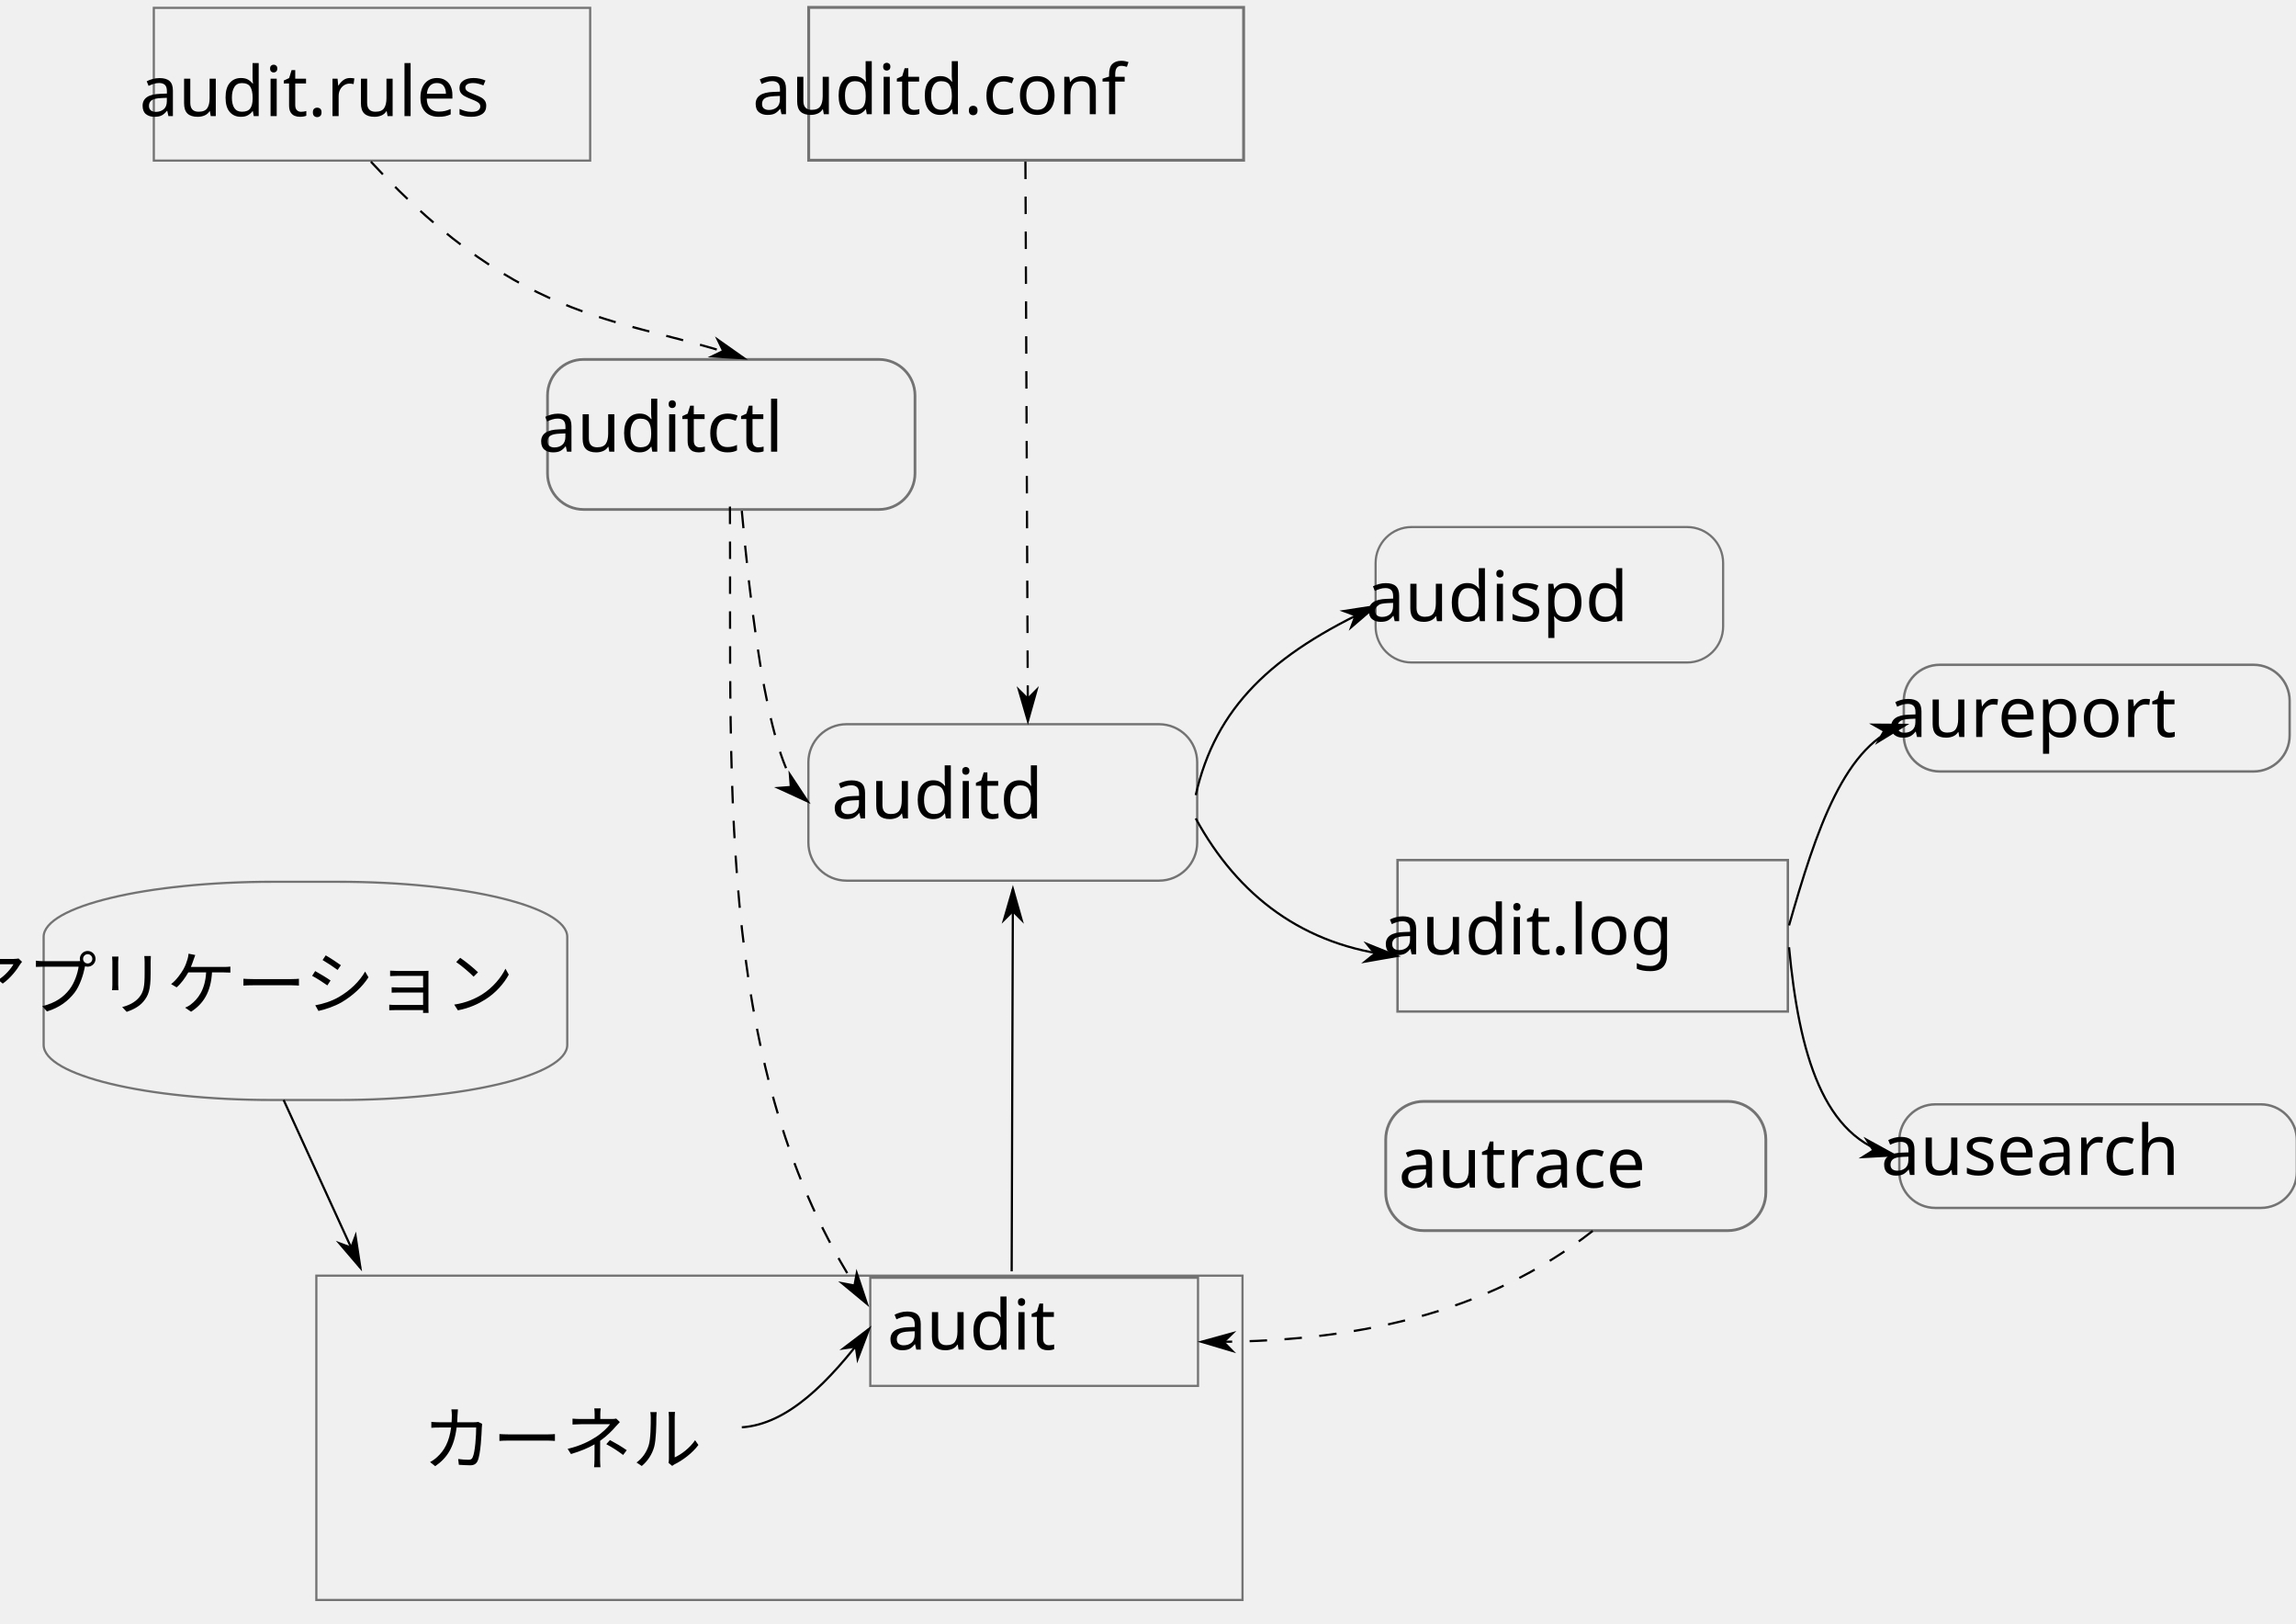
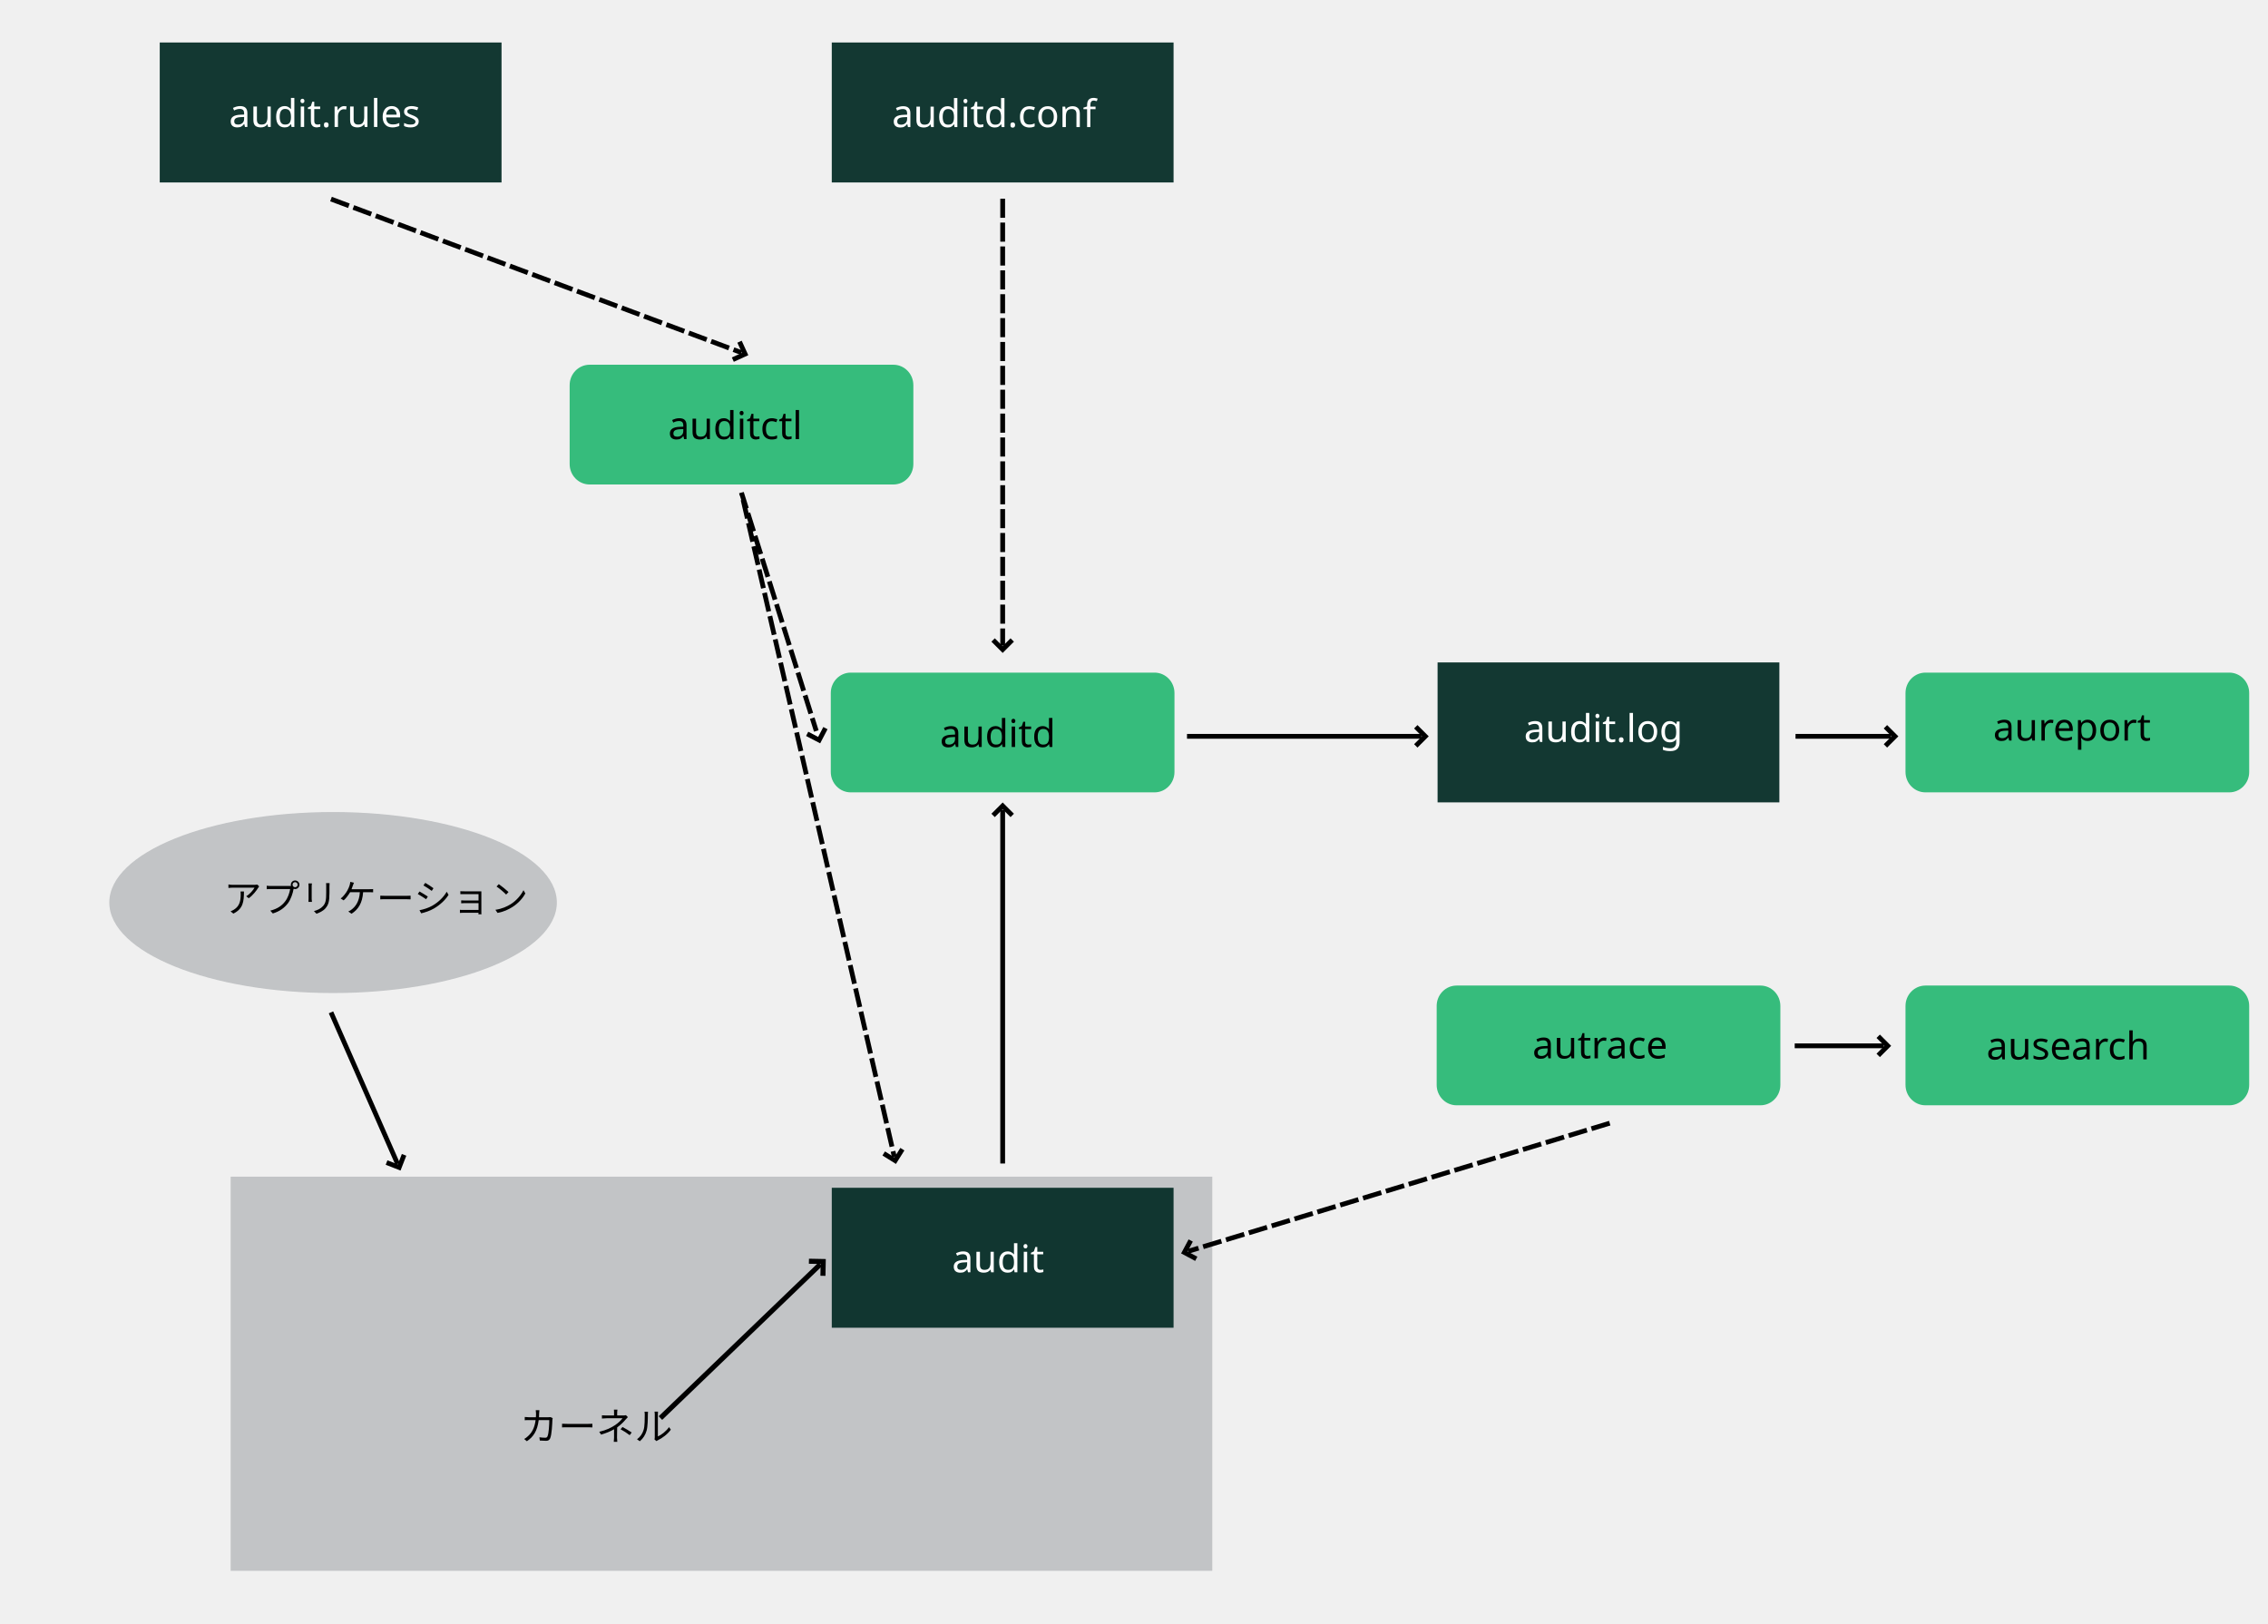
- <svg xmlns="http://www.w3.org/2000/svg" width="1052.362" height="744.094" id="svg2" version="1.0">
-   <defs id="defs4">
-     <marker orient="auto" refY="0.0" refX="0.0" id="Arrow1Lstart" style="overflow:visible">
-       <path id="path7602" d="M 0.0,0.0 L 5.0,-5.0 L -12.5,0.0 L 5.0,5.0 L 0.0,0.0 z " style="fill-rule:evenodd;stroke:#000000;stroke-width:1.0pt;marker-start:none" transform="scale(0.8) translate(12.5,0)" />
+ <svg xmlns="http://www.w3.org/2000/svg" width="950" height="680" viewBox="0 0 251.35 179.92" version="1.1" id="svg2664">
+   <defs id="defs2658">
+     <marker id="DotL" refX="0" refY="0" orient="auto" overflow="visible">
+       <path d="M3.92 0a4 4 0 1 1-8 0 4 4 0 0 1 8 0z" id="path965" fill-rule="evenodd" stroke="#0c322c" stroke-width=".8pt" stroke-opacity="1" fill="#0c322c" fill-opacity="1" />
    </marker>
-     <marker orient="auto" refY="0.0" refX="0.0" id="Arrow1Lend" style="overflow:visible;">
-       <path id="path7599" d="M 0.0,0.0 L 5.0,-5.0 L -12.5,0.0 L 5.0,5.0 L 0.0,0.0 z " style="fill-rule:evenodd;stroke:#000000;stroke-width:1.0pt;marker-start:none;" transform="scale(0.8) rotate(180) translate(12.5,0)" />
+     <marker markerWidth="7.12" markerHeight="11.41" refX="3.56" refY="5.71" orient="auto" id="marker840">
+       <path d="m.7.7 5 5-5 5" id="path838" fill="none" stroke="#0c322c" stroke-width="2" stroke-linecap="butt" stroke-linejoin="miter" stroke-miterlimit="4" stroke-dasharray="none" stroke-opacity="1" />
+     </marker>
+     <marker markerWidth="3.06" markerHeight="4.71" refX="1.53" refY="2.35" orient="auto" id="marker868">
+       <path d="m2.7.35-2 2 2 2" id="path851-3" fill="none" stroke="#000" stroke-width="1" stroke-linecap="butt" stroke-linejoin="miter" stroke-opacity="1" />
+     </marker>
+     <marker markerWidth="3.06" markerHeight="4.71" refX="1.53" refY="2.35" orient="auto" id="marker883">
+       <path d="m.35.35 2 2-2 2" id="path851" fill="none" stroke="#000" stroke-width="1" stroke-linecap="butt" stroke-linejoin="miter" stroke-opacity="1" />
+     </marker>
+     <marker markerWidth="3.06" markerHeight="4.71" refX="1.53" refY="2.35" orient="auto" id="marker8684506">
+       <path d="m2.7.35-2 2 2 2" id="path1208" fill="#0c322c" stroke="#000" stroke-width="1" stroke-linecap="butt" stroke-linejoin="miter" stroke-opacity="1" />
+     </marker>
+     <marker markerWidth="3.06" markerHeight="4.71" refX="1.53" refY="2.35" orient="auto" id="marker8839976">
+       <path d="m.35.35 2 2-2 2" id="path1211" fill="#0c322c" stroke="#000" stroke-width="1" stroke-linecap="butt" stroke-linejoin="miter" stroke-opacity="1" />
+     </marker>
+     <marker markerWidth="3.06" markerHeight="4.71" refX="1.53" refY="2.35" orient="auto" id="marker86845062245">
+       <path d="m2.7.35-2 2 2 2" id="path1299" fill="#fff" stroke="#000" stroke-width="1" stroke-linecap="butt" stroke-linejoin="miter" stroke-opacity="1" />
+     </marker>
+     <marker markerWidth="3.06" markerHeight="4.71" refX="1.53" refY="2.35" orient="auto" id="marker88399767239">
+       <path d="m.35.35 2 2-2 2" id="path1302" fill="#fff" stroke="#000" stroke-width="1" stroke-linecap="butt" stroke-linejoin="miter" stroke-opacity="1" />
+     </marker>
+     <marker markerWidth="3.06" markerHeight="4.71" refX="1.53" refY="2.35" orient="auto" id="marker868450622454738">
+       <path d="m2.7.35-2 2 2 2" id="path1414" fill="#fff" stroke="#0c322c" stroke-width="1" stroke-linecap="butt" stroke-linejoin="miter" stroke-opacity="1" />
+     </marker>
+     <marker markerWidth="3.06" markerHeight="4.71" refX="1.53" refY="2.35" orient="auto" id="marker883997672393450">
+       <path d="m.35.35 2 2-2 2" id="path1417" fill="#fff" stroke="#0c322c" stroke-width="1" stroke-linecap="butt" stroke-linejoin="miter" stroke-opacity="1" />
+     </marker>
+     <marker markerWidth="3.06" markerHeight="4.71" refX="1.53" refY="2.35" orient="auto" id="marker8684112">
+       <path d="m2.7.35-2 2 2 2" id="path2096" fill="#fff" stroke="#0c322c" stroke-width="1" stroke-linecap="butt" stroke-linejoin="miter" stroke-opacity="1" fill-opacity="0" />
+     </marker>
+     <marker markerWidth="3.06" markerHeight="4.71" refX="1.53" refY="2.35" orient="auto" id="marker8834579">
+       <path d="m.35.35 2 2-2 2" id="path2099" fill="#fff" stroke="#0c322c" stroke-width="1" stroke-linecap="butt" stroke-linejoin="miter" stroke-opacity="1" fill-opacity="0" />
+     </marker>
+     <marker markerWidth="3.06" markerHeight="4.71" refX="1.53" refY="2.35" orient="auto" id="marker8836481">
+       <path d="m.35.35 2 2-2 2" id="path2261" fill="#fff" stroke="#0c322c" stroke-width="1" stroke-linecap="butt" stroke-linejoin="miter" stroke-opacity="1" fill-opacity="0" />
+     </marker>
+     <marker markerWidth="3.06" markerHeight="4.71" refX="1.53" refY="2.35" orient="auto" id="marker8836481-7">
+       <path d="m.35.35 2 2-2 2" id="path2261-5" fill="#fff" fill-opacity="0" stroke="#0c322c" stroke-width="1" stroke-linecap="butt" stroke-linejoin="miter" stroke-opacity="1" />
    </marker>
  </defs>
  <g id="layer1">
-     <g id="g3094" transform="translate(-191.1083,11.46686)">
-       <rect y="573.128" x="336.105" height="148.625" width="424.503" id="rect1902" style="opacity:0.523;fill:none;fill-opacity:1;fill-rule:nonzero;stroke:black;stroke-opacity:1" />
-       <rect y="574.094" x="590" height="49.546" width="150.209" id="rect1908" style="opacity:0.523;fill:none;fill-opacity:1;fill-rule:nonzero;stroke:black;stroke-opacity:1" />
-       <text id="text1918" y="659.582" x="479.873" style="font-size:32px;font-style:normal;font-weight:normal;text-align:center;text-anchor:middle;fill:black;fill-opacity:1;stroke:none;stroke-width:1px;stroke-linecap:butt;stroke-linejoin:miter;stroke-opacity:1;font-family:Andale Sans" xml:space="preserve">
-         <tspan y="659.582" x="477.873" id="tspan1920">カーネル</tspan>
-       </text>
-       <text id="text1922" y="607.001" x="665.5" style="font-size:32px;font-style:normal;font-weight:normal;text-align:center;text-anchor:middle;fill:black;fill-opacity:1;stroke:none;stroke-width:1px;stroke-linecap:butt;stroke-linejoin:miter;stroke-opacity:1;font-family:Andale Sans" xml:space="preserve">
-         <tspan y="607.001" x="665.5" id="tspan1924">audit</tspan>
-       </text>
-     </g>
-     <g id="g3102" transform="translate(140,38.05719)">
-       <rect rx="17.485" ry="17.485" y="293.83" x="230.518" height="71.689" width="178.207" id="rect1910" style="opacity:0.523;fill:none;fill-opacity:1;fill-rule:nonzero;stroke:black;stroke-width:1.036;stroke-opacity:1" />
-       <text id="text1926" y="337.001" x="318.703" style="font-size:32px;font-style:normal;font-weight:normal;text-align:center;text-anchor:middle;fill:black;fill-opacity:1;stroke:none;stroke-width:1px;stroke-linecap:butt;stroke-linejoin:miter;stroke-opacity:1;font-family:Andale Sans" xml:space="preserve">
-         <tspan y="337.001" x="318.703" id="tspan1928">auditd</tspan>
-       </text>
-     </g>
-     <g id="g3083" transform="translate(190.6636,-151.3694)">
-       <rect ry="0" y="154.758" x="180" height="70.042" width="199.336" id="rect1914" style="opacity:0.523;fill:none;fill-opacity:1;fill-rule:nonzero;stroke:black;stroke-width:1.327;stroke-opacity:1" />
-       <a transform="translate(6.59375,6.328125)" id="a2000">
-         <text xml:space="preserve" style="font-size:32px;font-style:normal;font-weight:normal;text-align:center;text-anchor:middle;fill:black;fill-opacity:1;stroke:none;stroke-width:1px;stroke-linecap:butt;stroke-linejoin:miter;stroke-opacity:1;font-family:Andale Sans" x="270.562" y="197.391" id="text1930">
-           <tspan id="tspan1932" x="270.562" y="197.391">auditd.conf</tspan>
-         </text>
-       </a>
-     </g>
-     <g id="g3114" transform="translate(-239.6655,-20)">
-       <rect rx="16.514" ry="16.514" y="184.714" x="490.62" height="68.76" width="168.426" id="rect1916" style="opacity:0.523;fill:none;fill-opacity:1;fill-rule:nonzero;stroke:black;stroke-width:1.24;stroke-opacity:1" />
-       <text id="text1934" y="227.001" x="571.547" style="font-size:32px;font-style:normal;font-weight:normal;text-align:center;text-anchor:middle;fill:black;fill-opacity:1;stroke:none;stroke-width:1px;stroke-linecap:butt;stroke-linejoin:miter;stroke-opacity:1;font-family:Andale Sans" xml:space="preserve">
-         <tspan y="227.001" x="571.547" id="tspan1936">auditctl</tspan>
-       </text>
-     </g>
-     <g id="g3109" transform="translate(-519.5,-80.5)">
-       <rect ry="0" y="84.094" x="590" height="70" width="200" id="rect1938" style="opacity:0.523;fill:none;fill-opacity:1;fill-rule:nonzero;stroke:black;stroke-opacity:1" />
-       <text id="text1940" y="133.719" x="692.719" style="font-size:32px;font-style:normal;font-weight:normal;text-align:center;text-anchor:middle;fill:black;fill-opacity:1;stroke:none;stroke-width:1px;stroke-linecap:butt;stroke-linejoin:miter;stroke-opacity:1;font-family:Andale Sans" xml:space="preserve">
-         <tspan y="133.719" x="692.719" id="tspan1942">audit.rules</tspan>
-       </text>
-     </g>
-     <g id="g3119" transform="translate(19.99999,150)">
-       <rect y="244.146" x="620.552" height="69.397" width="178.897" id="rect1952" style="opacity:0.523;fill:none;fill-opacity:1;fill-rule:nonzero;stroke:black;stroke-width:1.103;stroke-opacity:1" />
-       <text id="text1954" y="287.36" x="709.375" style="font-size:32px;font-style:normal;font-weight:normal;text-align:center;text-anchor:middle;fill:black;fill-opacity:1;stroke:none;stroke-width:1px;stroke-linecap:butt;stroke-linejoin:miter;stroke-opacity:1;font-family:Andale Sans" xml:space="preserve">
-         <tspan y="287.36" x="709.375" id="tspan1956">audit.log</tspan>
-       </text>
-     </g>
-     <g id="g3142" transform="translate(0.291931,-103.0653)">
-       <rect rx="16.514" ry="16.514" y="344.594" x="630.208" height="62.065" width="159.292" id="rect1966" style="opacity:0.523;fill:none;fill-opacity:1;fill-rule:nonzero;stroke:black;stroke-opacity:1" />
-       <text id="text1968" y="387.735" x="714.938" style="font-size:32px;font-style:normal;font-weight:normal;text-align:center;text-anchor:middle;fill:black;fill-opacity:1;stroke:none;stroke-width:1px;stroke-linecap:butt;stroke-linejoin:miter;stroke-opacity:1;font-family:Andale Sans" xml:space="preserve">
-         <tspan y="387.735" x="714.938" id="tspan1970">audispd</tspan>
-       </text>
-     </g>
-     <g id="g3132" transform="translate(-175.5024,0.499985)">
-       <rect rx="17.485" ry="17.485" y="504.234" x="810.64" height="59.221" width="174.223" id="rect1912" style="opacity:0.523;fill:none;fill-opacity:1;fill-rule:nonzero;stroke:black;stroke-width:1.279;stroke-opacity:1" />
-       <text id="text1972" y="543.719" x="902.25" style="font-size:32px;font-style:normal;font-weight:normal;text-align:center;text-anchor:middle;fill:black;fill-opacity:1;stroke:none;stroke-width:1px;stroke-linecap:butt;stroke-linejoin:miter;stroke-opacity:1;font-family:Andale Sans" xml:space="preserve">
-         <tspan y="543.719" x="902.25" id="tspan1974">autrace</tspan>
-       </text>
-     </g>
-     <g id="g3137" transform="translate(12.04193,80)">
-       <rect rx="16.514" ry="16.514" y="224.652" x="860.557" height="48.886" width="176.844" id="rect1976" style="opacity:0.523;fill:none;fill-opacity:1;fill-rule:nonzero;stroke:black;stroke-width:1.114;stroke-opacity:1" />
-       <text id="text1980" y="257.735" x="948.5" style="font-size:32px;font-style:normal;font-weight:normal;text-align:center;text-anchor:middle;fill:black;fill-opacity:1;stroke:none;stroke-width:1px;stroke-linecap:butt;stroke-linejoin:miter;stroke-opacity:1;font-family:Andale Sans" xml:space="preserve">
-         <tspan y="257.735" x="948.5" id="tspan1982">aureport</tspan>
-       </text>
-     </g>
-     <g id="g3147" transform="translate(13.31515,211.4467)">
-       <rect rx="16.514" ry="16.514" y="294.641" x="857.231" height="47.461" width="182.222" id="rect1978" style="opacity:0.523;fill:none;fill-opacity:1;fill-rule:nonzero;stroke:black;stroke-width:1.093;stroke-opacity:1" />
-       <text id="text1984" y="327.001" x="946.312" style="font-size:32px;font-style:normal;font-weight:normal;text-align:center;text-anchor:middle;fill:black;fill-opacity:1;stroke:none;stroke-width:1px;stroke-linecap:butt;stroke-linejoin:miter;stroke-opacity:1;font-family:Andale Sans" xml:space="preserve">
-         <tspan y="327.001" x="946.312" id="tspan1986">ausearch</tspan>
-       </text>
-     </g>
-     <g id="g3089">
-       <rect rx="105" ry="25.256" y="404.094" x="20" height="100" width="240" id="rect1988" style="opacity:0.523;fill:none;fill-opacity:1;fill-rule:nonzero;stroke:black;stroke-opacity:1" />
-       <text id="text1992" y="462.388" x="132.111" style="font-size:32px;font-style:normal;font-weight:normal;text-align:center;text-anchor:middle;fill:black;fill-opacity:1;stroke:none;stroke-width:1px;stroke-linecap:butt;stroke-linejoin:miter;stroke-opacity:1;font-family:Andale Sans" xml:space="preserve">
-         <tspan y="462.388" x="137.111" id="tspan1994">アプリケーション</tspan>
-       </text>
-     </g>
-     <path style="fill:none;fill-opacity:0.75;fill-rule:evenodd;stroke:black;stroke-width:1px;stroke-linecap:butt;stroke-linejoin:miter;stroke-opacity:1;marker-start:none;marker-end:url(#Arrow1Lend)" d="M 820,434.094 C 824.564,482.713 835.576,521.952 868.434,529.414" id="path7617" />
-     <path style="fill:none;fill-opacity:0.75;fill-rule:evenodd;stroke:black;stroke-width:1px;stroke-linecap:butt;stroke-linejoin:miter;stroke-opacity:1;marker-end:url(#Arrow1Lend)" d="M 820,424.094 C 832.339,380.813 845.69,339.89 873.291,332.22" id="path7619" />
-     <path style="fill:none;fill-opacity:0.75;fill-rule:evenodd;stroke:black;stroke-width:1px;stroke-linecap:butt;stroke-linejoin:miter;marker-end:url(#Arrow1Lend);stroke-opacity:1" d="M 463.695,582.623 L 464.258,407.489" id="path7621" />
-     <path style="fill:none;fill-opacity:0.75;fill-rule:evenodd;stroke:black;stroke-width:1px;stroke-linecap:butt;stroke-linejoin:miter;stroke-opacity:1;marker-end:url(#Arrow1Lend)" d="M 548.057,375.066 C 567.464,410.595 597.469,433.611 640.154,438.103" id="path7627" />
-     <path style="fill:none;fill-opacity:0.75;fill-rule:evenodd;stroke:black;stroke-width:1px;stroke-linecap:butt;stroke-linejoin:miter;stroke-opacity:1;marker-end:url(#Arrow1Lend)" d="M 548.057,364.38 C 557.121,324.33 582.61,299.86 630.44,277.821" id="path7629" />
-     <path style="fill:none;fill-opacity:0.75;fill-rule:evenodd;stroke:black;stroke-width:1;stroke-linecap:butt;stroke-linejoin:miter;stroke-opacity:1;marker-end:url(#Arrow1Lend);stroke-miterlimit:4;stroke-dasharray:8,8;stroke-dashoffset:0" d="M 470,74.094 L 471.13,330.277" id="path7633" />
-     <path style="fill:none;fill-opacity:0.75;fill-rule:evenodd;stroke:black;stroke-width:1;stroke-linecap:butt;stroke-linejoin:miter;stroke-opacity:1;stroke-miterlimit:4;stroke-dasharray:8,8;stroke-dashoffset:0;marker-end:url(#Arrow1Lend)" d="M 170,74.094 C 240.485,150.394 287.27,145.44 340.962,164.167" id="path7635" />
-     <path style="fill:none;fill-opacity:0.75;fill-rule:evenodd;stroke:black;stroke-width:1;stroke-linecap:butt;stroke-linejoin:miter;stroke-opacity:1;stroke-miterlimit:4;stroke-dasharray:8,8;stroke-dashoffset:0;marker-end:url(#Arrow1Lend)" d="M 340,234.094 C 348.518,328.5 359.013,357.685 370.104,367.19" id="path7637" />
-     <path style="fill:none;fill-opacity:0.75;fill-rule:evenodd;stroke:black;stroke-width:1;stroke-linecap:butt;stroke-linejoin:miter;stroke-opacity:1;marker-end:url(#Arrow1Lend);stroke-miterlimit:4;stroke-dasharray:8,8;stroke-dashoffset:0" d="M 334.571,232.152 C 335.268,364.4 327.777,495.755 397.304,597.413" id="path7639" />
-     <path style="fill:none;fill-opacity:0.75;fill-rule:evenodd;stroke:black;stroke-width:1px;stroke-linecap:butt;stroke-linejoin:miter;stroke-opacity:1;marker-end:url(#Arrow1Lend)" d="M 130,504.094 L 165.138,580.899" id="path7643" />
-     <path style="fill:none;fill-opacity:0.75;fill-rule:evenodd;stroke:black;stroke-width:1px;stroke-linecap:butt;stroke-linejoin:miter;stroke-opacity:1;marker-end:url(#Arrow1Lend)" d="M 340,654.094 C 360.937,652.696 379.911,633.629 398.275,609.069" id="path7645" />
-     <path style="fill:none;fill-opacity:0.75;fill-rule:evenodd;stroke:black;stroke-width:1;stroke-linecap:butt;stroke-linejoin:miter;stroke-opacity:1;marker-end:url(#Arrow1Lend);stroke-miterlimit:4;stroke-dasharray:8,8;stroke-dashoffset:0" d="M 730,564.094 C 681.543,602.181 619.93,615.601 550.785,614.898" id="path1947" />
+     <rect id="rect3383" width="108.79" height="43.68" x="25.56" y="130.4" rx="0" ry="0" opacity=".97" fill="#c0c2c4" stroke-width=".56" stroke-linecap="square" stroke-dasharray="2.223, 0.556" paint-order="stroke fill markers" stop-color="#000" />
+     <rect id="rect3251" width="38.09" height="13.27" x="92.07" y="74.54" rx="2.21" ry="2.26" opacity=".97" fill="#30ba78" stroke-width=".56" stroke-linecap="square" stroke-dasharray="2.223, 0.556" paint-order="stroke fill markers" stop-color="#000" />
+     <text xml:space="preserve" style="line-height:1.25;-inkscape-font-specification:'Poppins, Medium'" x="104.17" y="82.78" id="text3255" font-weight="500" font-size="4.23" font-family="Poppins" letter-spacing="0" stroke-width=".26">
+       <tspan id="tspan3253" x="104.17" y="82.78" font-size="4.23" stroke-width=".26">auditd</tspan>
+     </text>
+     <rect id="rect3257" width="37.88" height="15.51" x="17.7" y="4.71" rx="0" ry="0" opacity=".97" fill="#0c322c" stroke-width=".56" stroke-linecap="square" stroke-dasharray="2.223, 0.556" paint-order="stroke fill markers" stop-color="#000" />
+     <text xml:space="preserve" style="line-height:1.25;-inkscape-font-specification:'Poppins, Medium'" x="25.38" y="14.07" id="text3264" font-weight="500" font-size="4.23" font-family="Poppins" letter-spacing="0" stroke-width=".26">
+       <tspan id="tspan3262" x="25.38" y="14.07" font-size="4.23" fill="#fff" stroke-width=".26">audit.rules</tspan>
+     </text>
+     <rect id="rect3257-2" width="37.88" height="15.51" x="92.18" y="4.71" rx="0" ry="0" opacity=".97" fill="#0c322c" stroke-width=".56" stroke-linecap="square" stroke-dasharray="2.223, 0.556" paint-order="stroke fill markers" stop-color="#000" />
+     <text xml:space="preserve" style="line-height:1.25;-inkscape-font-specification:'Poppins, Medium'" x="98.86" y="14.08" id="text3264-8" font-weight="500" font-size="4.23" font-family="Poppins" letter-spacing="0" stroke-width=".26">
+       <tspan id="tspan3262-2" x="98.86" y="14.08" font-size="4.23" fill="#fff" stroke-width=".26">auditd.conf</tspan>
+     </text>
+     <rect id="rect3257-9" width="37.88" height="15.51" x="159.32" y="73.41" rx="0" ry="0" opacity=".97" fill="#0c322c" stroke-width=".56" stroke-linecap="square" stroke-dasharray="2.223, 0.556" paint-order="stroke fill markers" stop-color="#000" />
+     <text xml:space="preserve" style="line-height:1.25;-inkscape-font-specification:'Poppins, Medium'" x="168.9" y="82.22" id="text3264-9" font-weight="500" font-size="4.23" font-family="Poppins" letter-spacing="0" stroke-width=".26">
+       <tspan id="tspan3262-6" x="168.9" y="82.22" font-size="4.23" fill="#fff" stroke-width=".26">audit.log</tspan>
+     </text>
+     <rect id="rect3257-0" width="37.88" height="15.51" x="92.18" y="131.63" rx="0" ry="0" opacity=".97" fill="#0c322c" stroke-width=".56" stroke-linecap="square" stroke-dasharray="2.223, 0.556" paint-order="stroke fill markers" stop-color="#000" />
+     <text xml:space="preserve" style="line-height:1.25;-inkscape-font-specification:'Poppins, Medium'" x="105.51" y="140.99" id="text3264-2" font-weight="500" font-size="4.23" font-family="Poppins" letter-spacing="0" stroke-width=".26">
+       <tspan id="tspan3262-7" x="105.51" y="140.99" font-size="4.23" fill="#fff" stroke-width=".26">audit</tspan>
+     </text>
+     <rect id="rect3251-6" width="38.09" height="13.27" x="63.13" y="40.42" rx="2.21" ry="2.26" opacity=".97" fill="#30ba78" stroke-width=".56" stroke-linecap="square" stroke-dasharray="2.223, 0.556" paint-order="stroke fill markers" stop-color="#000" />
+     <text xml:space="preserve" style="line-height:1.25;-inkscape-font-specification:'Poppins, Medium'" x="74.05" y="48.66" id="text3255-1" font-weight="500" font-size="4.23" font-family="Poppins" letter-spacing="0" stroke-width=".26">
+       <tspan id="tspan3253-3" x="74.05" y="48.66" font-size="4.23" stroke-width=".26">auditctl</tspan>
+     </text>
+     <rect id="rect3251-2" width="38.09" height="13.27" x="211.18" y="74.54" rx="2.21" ry="2.26" opacity=".97" fill="#30ba78" stroke-width=".56" stroke-linecap="square" stroke-dasharray="2.223, 0.556" paint-order="stroke fill markers" stop-color="#000" />
+     <text xml:space="preserve" style="line-height:1.25;-inkscape-font-specification:'Poppins, Medium'" x="220.9" y="82.07" id="text3255-15" font-weight="500" font-size="4.23" font-family="Poppins" letter-spacing="0" stroke-width=".26">
+       <tspan id="tspan3253-9" x="220.9" y="82.07" font-size="4.23" stroke-width=".26">aureport</tspan>
+     </text>
+     <rect id="rect3251-9" width="38.09" height="13.27" x="159.22" y="109.22" rx="2.21" ry="2.26" opacity=".97" fill="#30ba78" stroke-width=".56" stroke-linecap="square" stroke-dasharray="2.223, 0.556" paint-order="stroke fill markers" stop-color="#000" />
+     <text xml:space="preserve" style="line-height:1.25;-inkscape-font-specification:'Poppins, Medium'" x="169.84" y="117.29" id="text3255-14" font-weight="500" font-size="4.23" font-family="Poppins" letter-spacing="0" stroke-width=".26">
+       <tspan id="tspan3253-91" x="169.84" y="117.29" font-size="4.23" stroke-width=".26">autrace</tspan>
+     </text>
+     <rect id="rect3251-0" width="38.09" height="13.27" x="211.18" y="109.22" rx="2.21" ry="2.26" opacity=".97" fill="#30ba78" stroke-width=".56" stroke-linecap="square" stroke-dasharray="2.223, 0.556" paint-order="stroke fill markers" stop-color="#000" />
+     <text xml:space="preserve" style="line-height:1.25;-inkscape-font-specification:'Poppins, Medium'" x="220.16" y="117.4" id="text3255-7" font-weight="500" font-size="4.23" font-family="Poppins" letter-spacing="0" stroke-width=".26">
+       <tspan id="tspan3253-5" x="220.16" y="117.4" font-size="4.23" stroke-width=".26">ausearch</tspan>
+     </text>
+     <ellipse id="path3385" cx="36.91" cy="100.02" rx="24.8" ry="10.03" opacity=".97" fill="#c0c2c4" stroke-width=".87" stroke-linecap="square" stroke-dasharray="3.493, 0.873" paint-order="stroke fill markers" stop-color="#000" stroke="none" stroke-miterlimit="4" stroke-dashoffset="0" />
+     <text xml:space="preserve" style="line-height:1.25;-inkscape-font-specification:'Poppins, Medium'" x="24.78" y="101.09" id="text3389" font-weight="500" font-size="4.23" font-family="IPAPGothic" letter-spacing="0" stroke-width=".26">
+       <tspan id="tspan3387" x="24.78" y="101.09" font-size="4.23" stroke-width=".26">アプリケーション</tspan>
+     </text>
+     <path d="M111.12 22.02v49.53" id="path3655" fill="none" stroke="#000" stroke-width=".53" stroke-linecap="butt" stroke-linejoin="miter" stroke-miterlimit="4" stroke-dasharray="2.117,0.529" stroke-dashoffset="0" stroke-opacity="1" marker-end="url(#marker883)" />
+     <path d="M131.55 81.6h25.98" id="path3657" fill="none" stroke="#000" stroke-width=".53" stroke-linecap="butt" stroke-linejoin="miter" stroke-miterlimit="4" stroke-dasharray="none" stroke-opacity="1" marker-end="url(#marker883)" />
+     <path d="M198.99 81.6h10.59" id="path3659" fill="none" stroke="#000" stroke-width=".53" stroke-linecap="butt" stroke-linejoin="miter" stroke-miterlimit="4" stroke-dasharray="none" stroke-opacity="1" marker-end="url(#marker883)" />
+     <path d="M198.9 115.9h9.88" id="path3661" fill="none" stroke="#000" stroke-width=".53" stroke-linecap="butt" stroke-linejoin="miter" stroke-miterlimit="4" stroke-dasharray="none" stroke-opacity="1" marker-end="url(#marker883)" />
+     <path d="m178.4 124.47-46.73 14.2" id="path3663" fill="none" stroke="#000" stroke-width=".53" stroke-linecap="butt" stroke-linejoin="miter" stroke-miterlimit="4" stroke-dasharray="2.117, 0.529" stroke-dashoffset="0" stroke-opacity="1" marker-end="url(#marker883)" />
+     <path d="M111.12 128.94v-39.2" id="path3665" fill="none" stroke="#000" stroke-width=".53" stroke-linecap="butt" stroke-linejoin="miter" stroke-miterlimit="4" stroke-dasharray="none" stroke-opacity="1" marker-end="url(#marker883)" />
+     <path d="m90.65 81.6-8.48-27 16.94 73.6" id="path3667" fill="none" stroke="#000" stroke-width=".53" stroke-linecap="butt" stroke-linejoin="miter" stroke-miterlimit="4" stroke-dasharray="2.117, 0.529" stroke-dashoffset="0" stroke-opacity="1" marker-start="url(#marker86845062245)" marker-end="url(#marker883)" />
+     <path d="m36.68 112.19 7.38 16.79" id="path3669" fill="none" stroke="#000" stroke-width=".53" stroke-linecap="butt" stroke-linejoin="miter" stroke-miterlimit="4" stroke-dasharray="none" stroke-opacity="1" marker-end="url(#marker883)" />
+     <path d="m36.68 22.06 45.49 17.02" id="path3671" fill="none" stroke="#000" stroke-width=".53" stroke-linecap="butt" stroke-linejoin="miter" stroke-miterlimit="4" stroke-dasharray="2.117,0.529" stroke-dashoffset="0" stroke-opacity="1" marker-end="url(#marker883)" />
+     <text xml:space="preserve" style="line-height:1.25;-inkscape-font-specification:'Poppins, Medium'" x="57.62" y="159.61" id="text3389-7" font-weight="500" font-size="4.23" font-family="IPAPGothic" letter-spacing="0" stroke-width=".26">
+       <tspan id="tspan3387-0" x="57.62" y="159.61" font-size="4.23" stroke-width=".26">カーネル</tspan>
+     </text>
+     <path d="m73.19 157.15 17.71-17.03" id="path3691" fill="none" stroke="#000" stroke-width=".56" stroke-linecap="butt" stroke-linejoin="miter" stroke-miterlimit="4" stroke-dasharray="none" stroke-opacity="1" marker-end="url(#marker883)" />
  </g>
</svg>
